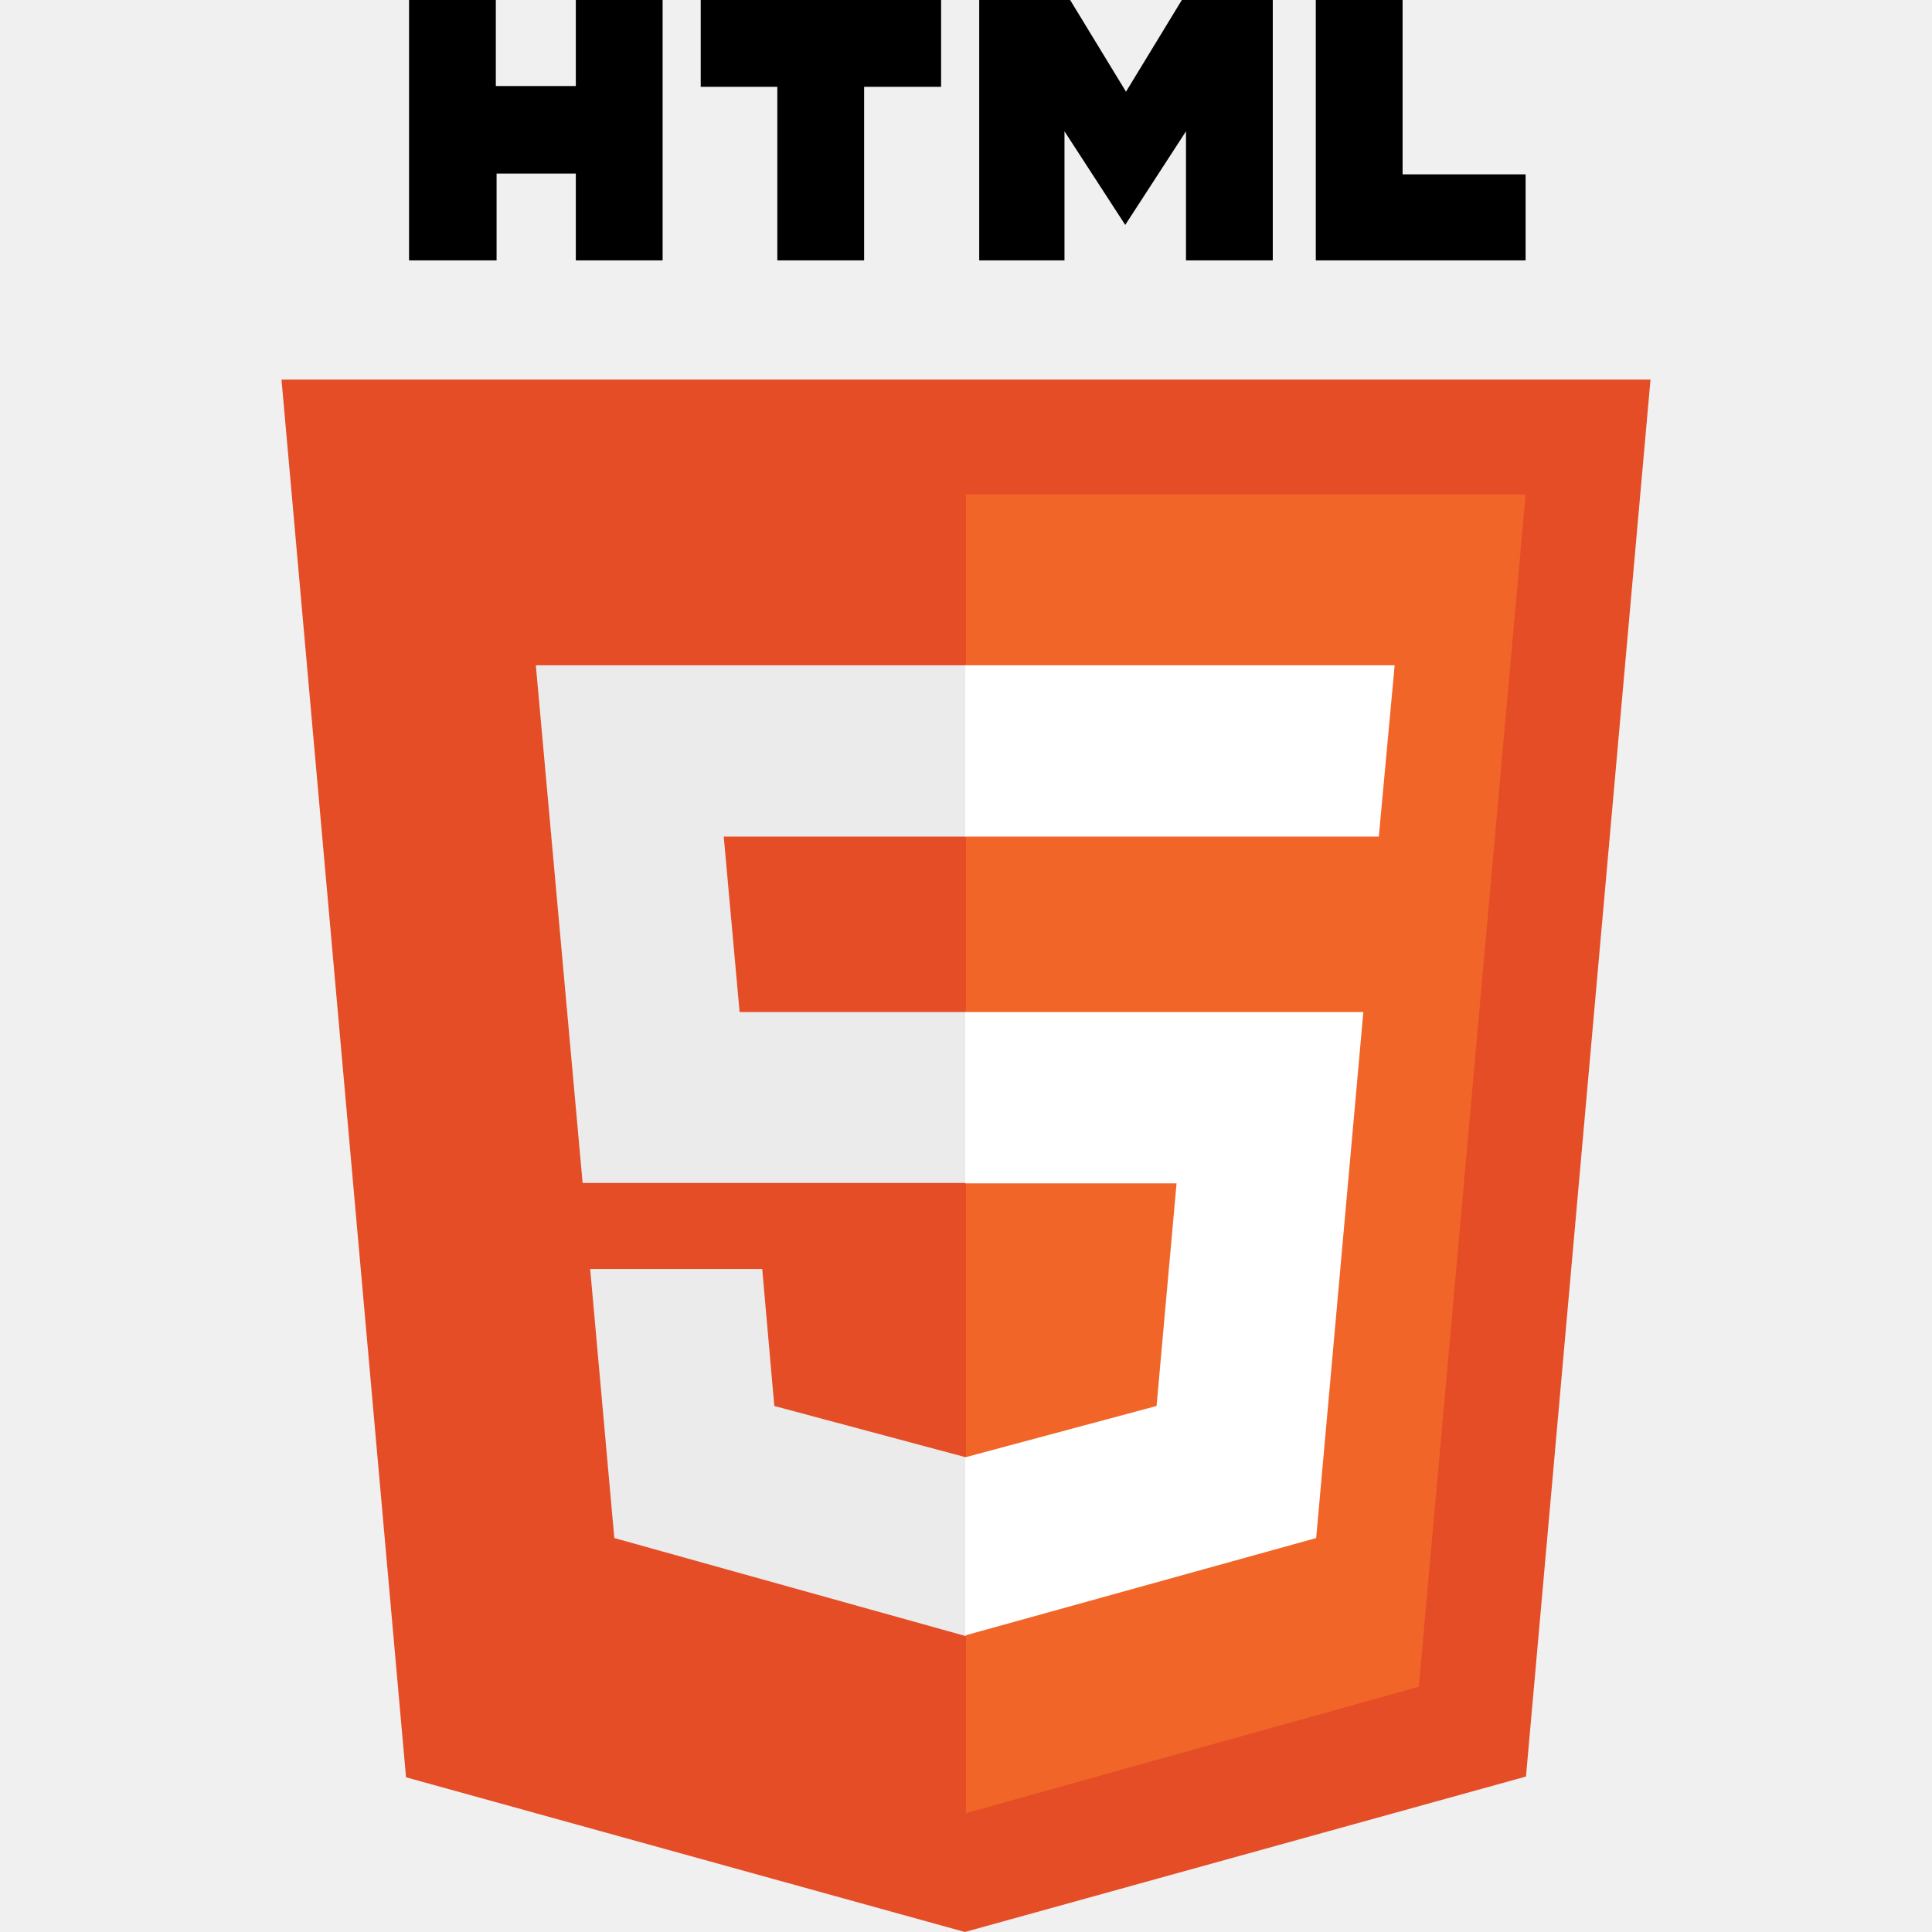
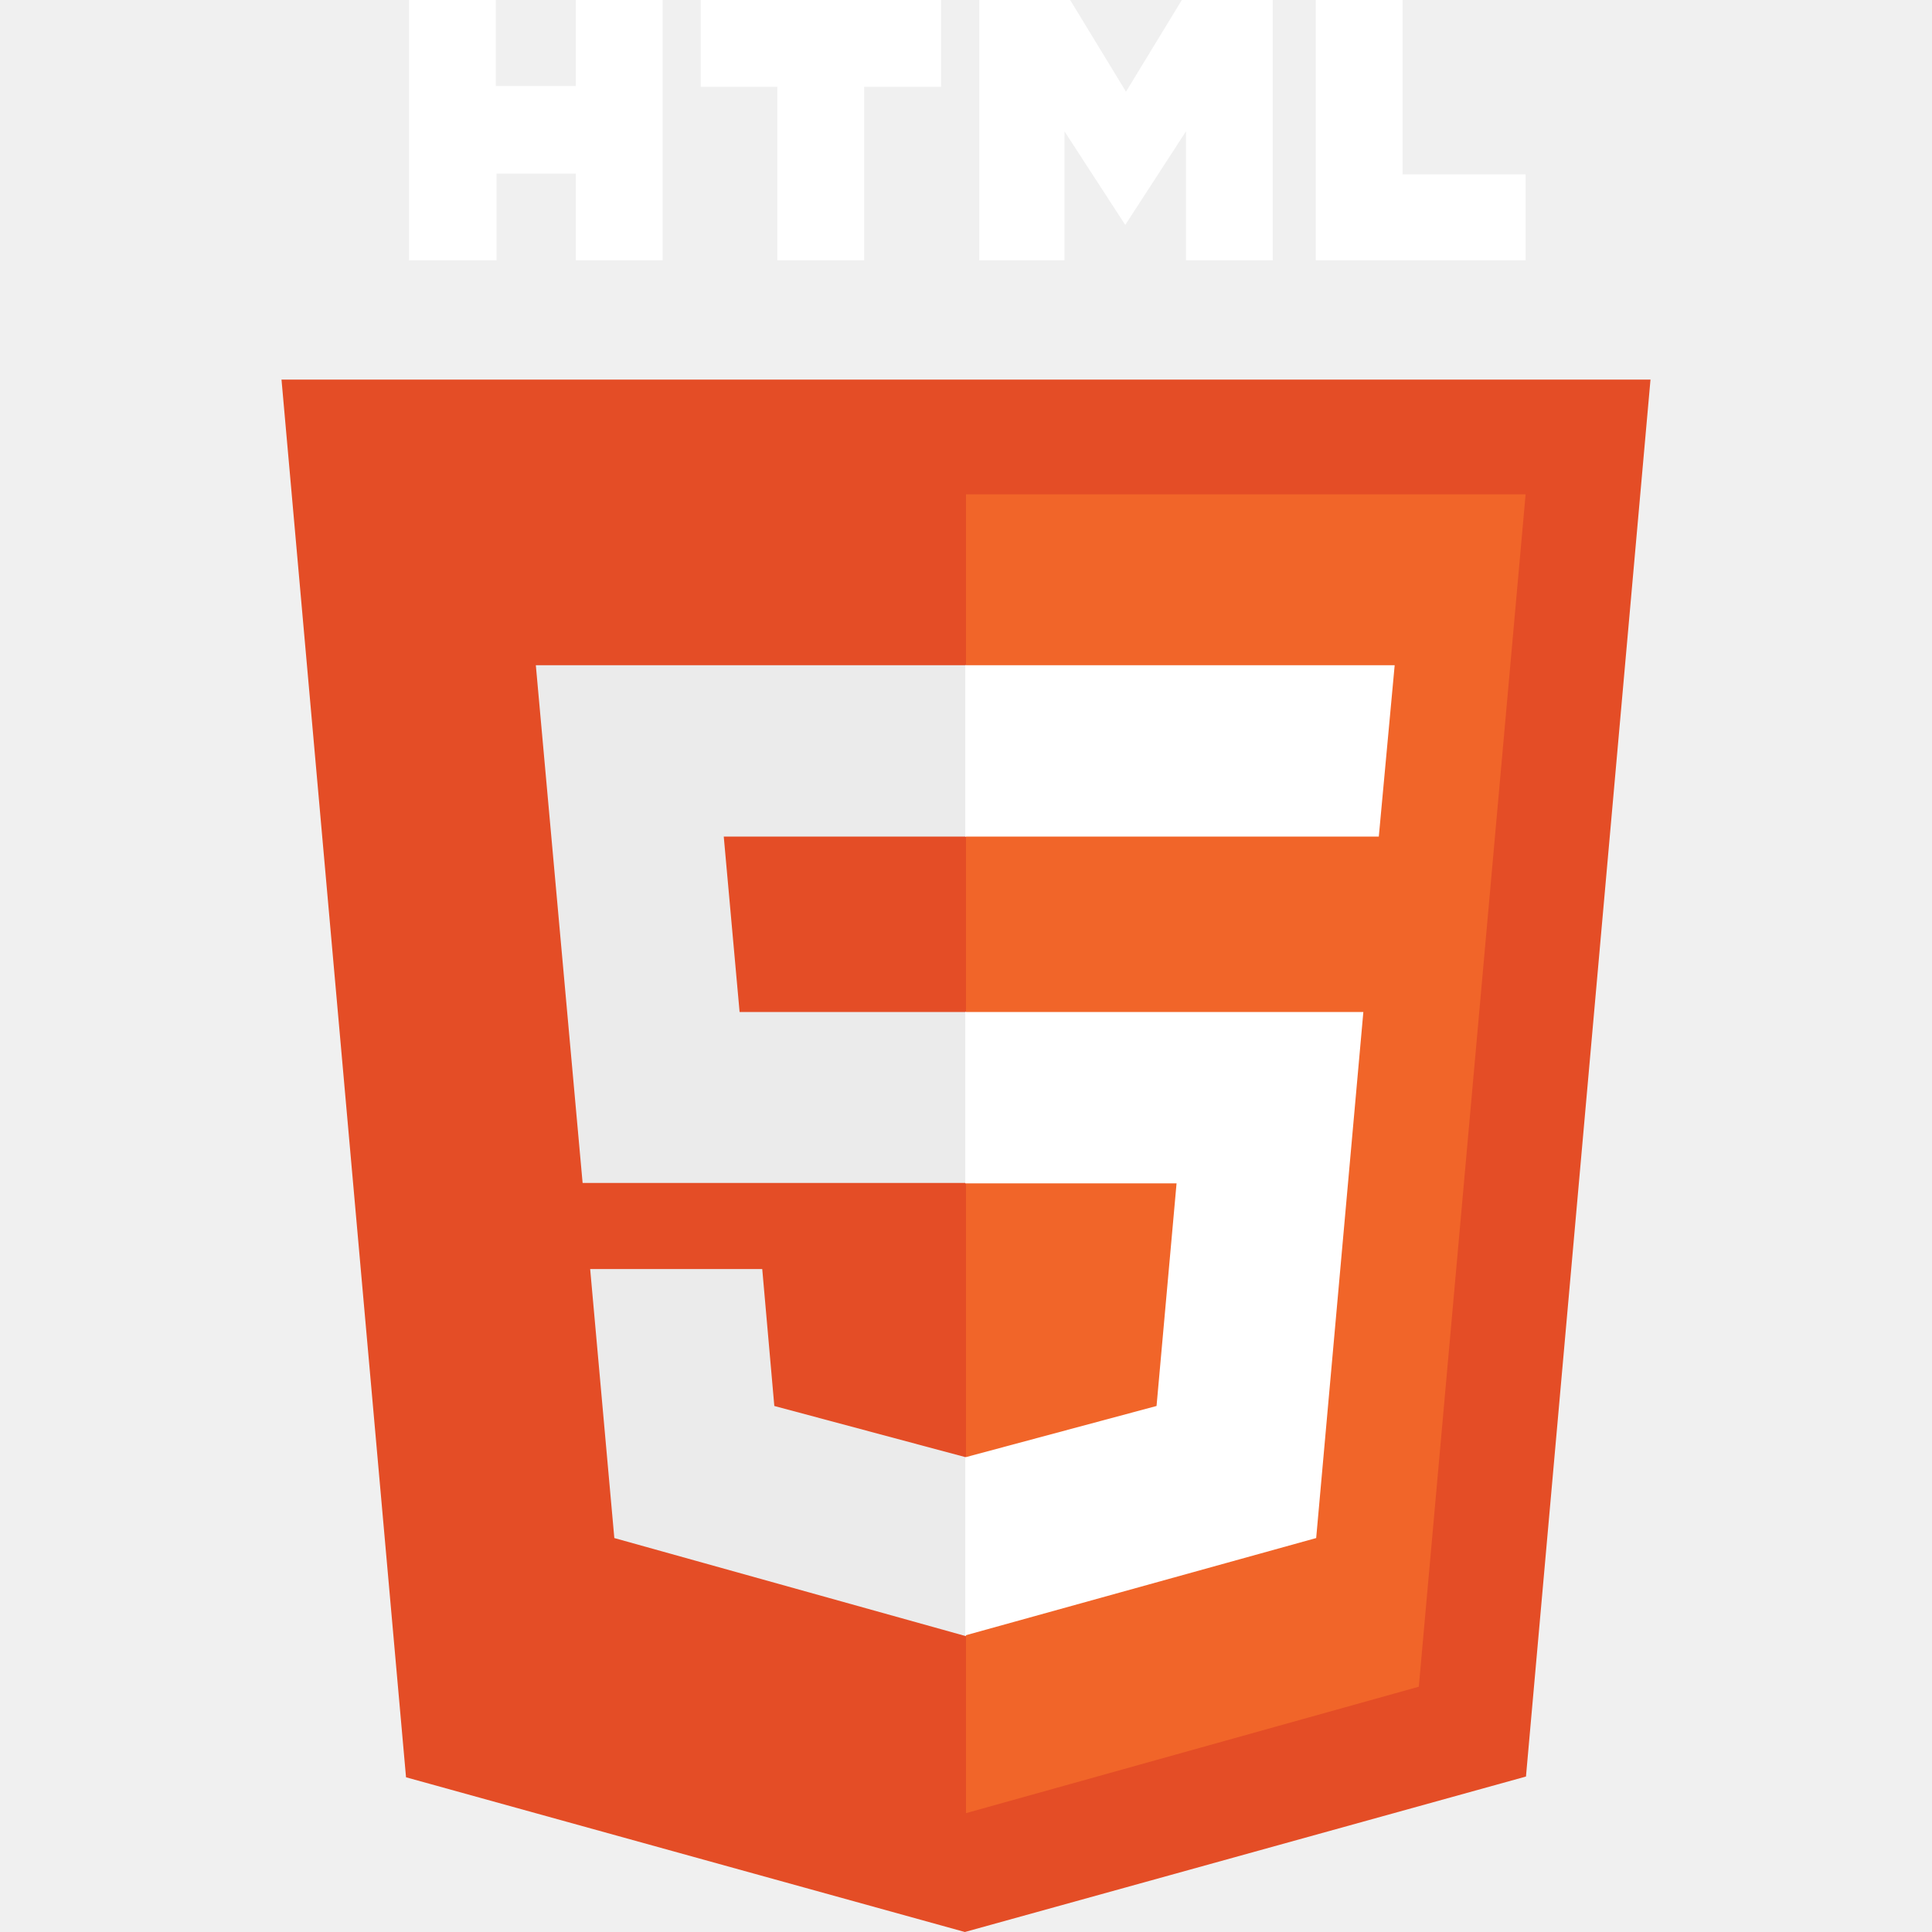
<svg xmlns="http://www.w3.org/2000/svg" width="100%" height="100%" viewBox="0 0 75 75" version="1.1" xml:space="preserve" style="fill-rule:evenodd;clip-rule:evenodd;stroke-linejoin:round;stroke-miterlimit:2;">
-   <g transform="matrix(0.146484,0,0,0.146484,37.5,37.5)">
-     <g id="HTML5_logo_and_wordmark.svg" transform="matrix(1,0,0,1,-256,-256)">
-       <path d="M108.4,0L131.4,0L131.4,22.8L152.6,22.8L152.6,0L175.6,0L175.6,69L152.6,69L152.6,46L131.6,46L131.6,69L108.4,69M206,23L185.7,23L185.7,0L249.4,0L249.4,23L229,23L229,69L206,69M259.5,0L283.6,0L298.4,24.3L313.2,0L337.3,0L337.3,69L314.3,69L314.3,34.8L298.2,59.6L282.1,34.8L282.1,69L259.5,69M348.7,0L371.7,0L371.7,46.2L404.3,46.2L404.3,69L348.7,69" style="fill-rule:nonzero;" />
-       <path d="M107.6,471L74.6,100.6L437.4,100.6L404.4,470.8L255.7,512" style="fill:rgb(228,77,38);fill-rule:nonzero;" />
-       <path d="M256,480.5L256,131L404.3,131L376,447" style="fill:rgb(241,101,41);fill-rule:nonzero;" />
-       <path d="M142,176.3L256,176.3L256,221.7L191.8,221.7L196,268.2L256,268.2L256,313.5L154.4,313.5M156.4,336.3L202,336.3L205.2,372.6L256,386.2L256,433.6L162.8,407.6" style="fill:rgb(235,235,235);fill-rule:nonzero;" />
-       <path d="M369.6,176.3L255.8,176.3L255.8,221.7L365.4,221.7M361.3,268.2L255.8,268.2L255.8,313.6L311.8,313.6L306.5,372.6L255.8,386.2L255.8,433.4L348.8,407.6" style="fill:white;fill-rule:nonzero;" />
+   <g>
+     <g id="HTML5_logo_and_wordmark.svg">
+       <path d="M15.879,0l3.369,0l0,3.34l3.106,-0l-0,-3.34l3.369,0l-0,10.107l-3.369,0l-0,-3.369l-3.077,0l0,3.369l-3.398,0m14.297,-6.738l-2.974,0l0,-3.369l9.331,0l0,3.369l-2.988,0l-0,6.738l-3.369,0m7.837,-10.107l3.53,0l2.168,3.56l2.168,-3.56l3.53,0l0,10.107l-3.369,0l0,-5.009l-2.358,3.633l-2.359,-3.633l0,5.009l-3.31,0m13.066,-10.107l3.369,0l0,6.768l4.776,-0l-0,3.339l-8.145,0" style="fill:#fff;fill-rule:nonzero;" />
+       <path d="M15.762,68.994l-4.834,-54.258l53.144,0l-4.834,54.229l-21.782,6.035" style="fill:#e44d26;fill-rule:nonzero;" />
+       <path d="M37.5,70.386l0,-51.197l21.724,0.001l-4.146,46.288" style="fill:#f16529;fill-rule:nonzero;" />
+       <path d="M20.801,25.825l16.699,0l0,6.651l-9.404,-0l0.615,6.811l8.789,0l0,6.636l-14.883,-0m0.293,3.34l6.68,-0l0.469,5.317l7.441,1.992l0,6.944l-13.652,-3.809" style="fill:#ebebeb;fill-rule:nonzero;" />
+       <path d="M54.141,25.825l-16.67,0l-0,6.651l16.054,-0m-0.6,6.811l-15.454,0l-0,6.65l8.203,0l-0.777,8.643l-7.426,1.992l-0,6.914l13.623,-3.779" style="fill:#fff;fill-rule:nonzero;" />
    </g>
-     <g id="HTML5_logo_and_wordmark.svg1">
-         </g>
  </g>
</svg>
